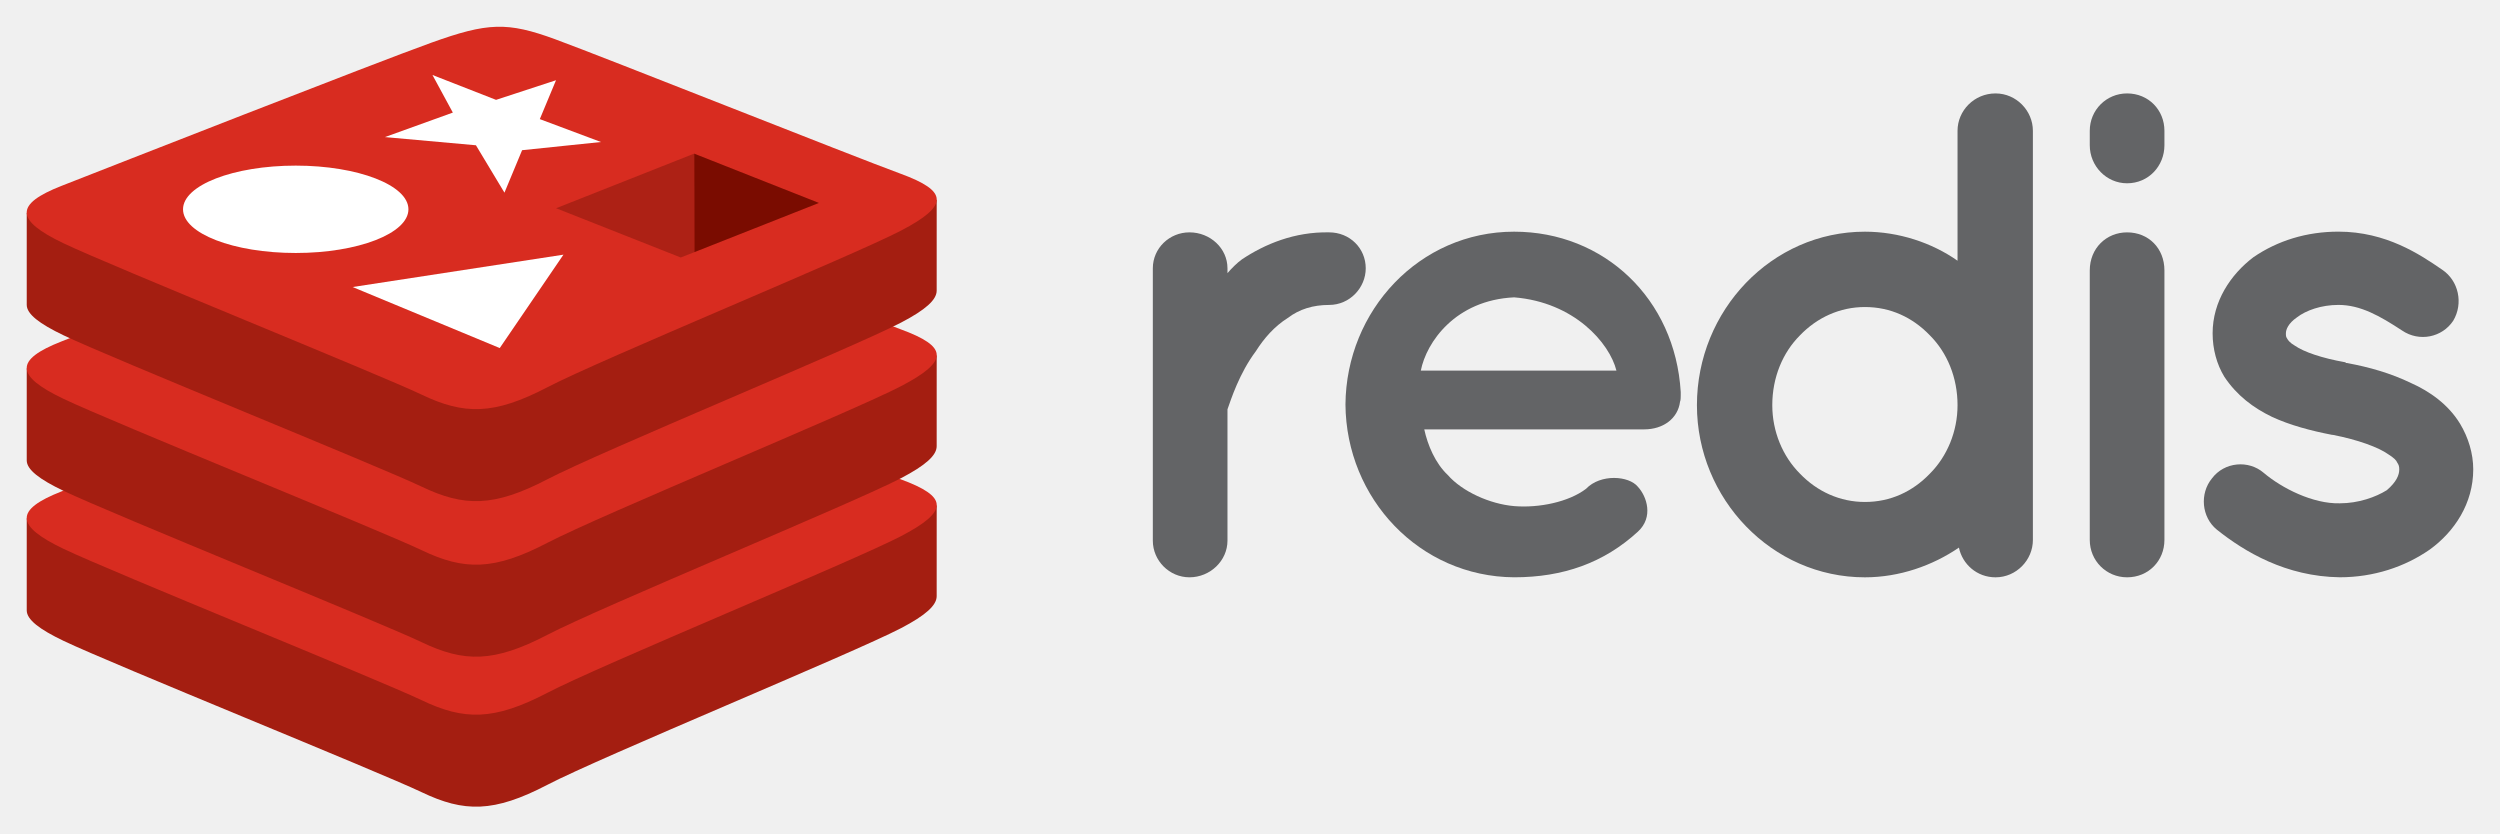
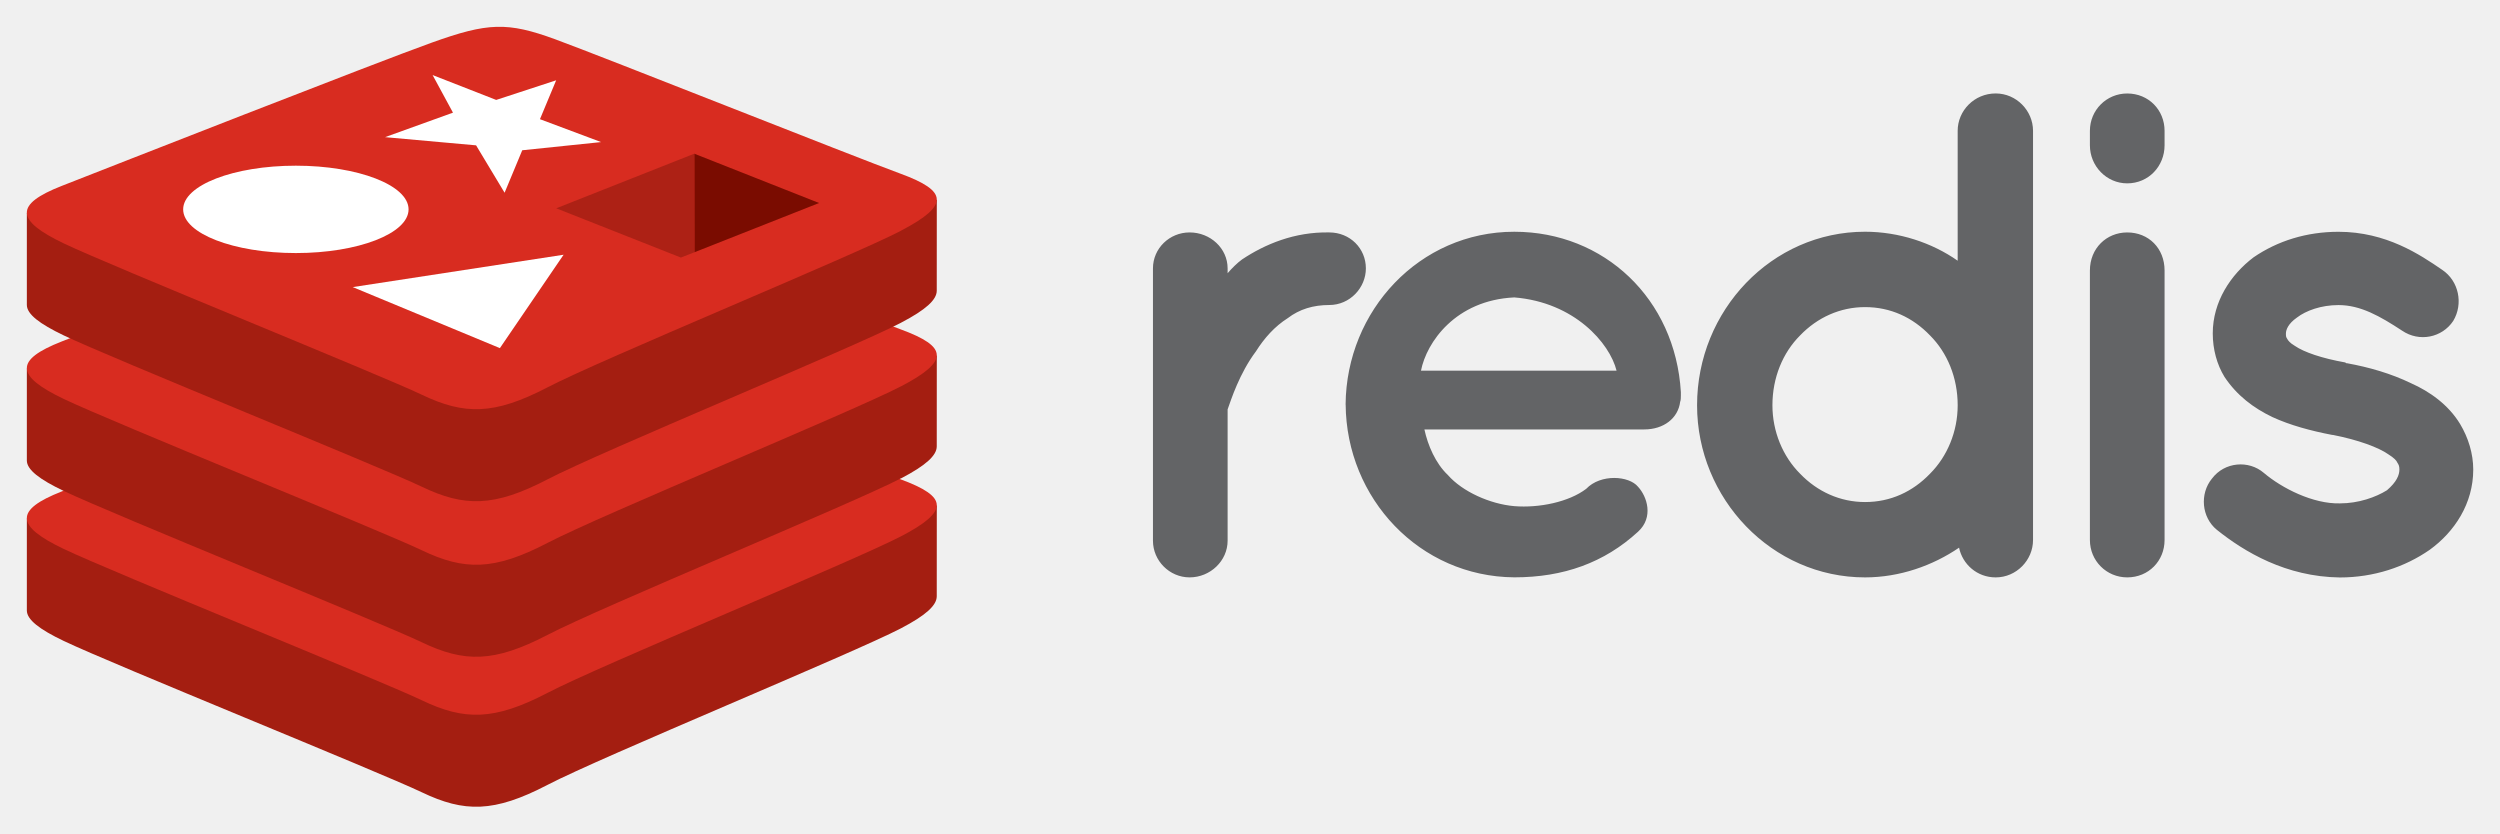
- <svg xmlns="http://www.w3.org/2000/svg" enable-background="new 0 0 800 600" xml:space="preserve" height="155.8" viewBox="0 0 467.357 155.798" width="467.36" version="1.1" y="0px" x="0px">
-   <g transform="translate(-166.3259,-222.113)">
-     <path fill="#636466" d="m421.64,272.27c0,3.619-2.973,6.849-6.85,6.849-2.973,0-5.557,0.776-7.754,2.456-2.455,1.552-4.394,3.748-5.944,6.203-3.102,4.136-4.651,9.046-5.298,10.854v24.554c0,3.748-3.23,6.85-7.107,6.85-3.748,0-6.849-3.102-6.849-6.85v-50.916c0-3.748,3.101-6.72,6.849-6.72,3.877,0,7.107,2.973,7.107,6.72v0.905c0.775-0.905,1.809-1.938,2.714-2.585,4.265-2.842,9.821-5.169,16.282-5.04,3.877,0,6.85,2.973,6.85,6.72z" />
-     <path fill="#636466" d="m417.85,297.73c0.13-17.575,13.828-32.307,31.531-32.307,16.8,0,30.11,12.535,31.145,29.98v0.646c0,0.259,0,0.904-0.129,1.163-0.389,3.102-3.102,5.17-6.721,5.17h-41.094c0.646,2.973,2.067,6.332,4.394,8.529,2.714,3.102,7.883,5.426,12.405,5.814,4.652,0.387,10.209-0.775,13.44-3.23,2.713-2.844,8.012-2.455,9.692-0.389,1.68,1.811,2.972,5.688,0,8.4-6.333,5.814-13.957,8.529-23.133,8.529-17.702-0.127-31.4-14.73-31.53-32.305zm14.086-6.332h36.571c-1.292-5.169-7.883-12.793-19.126-13.698-10.983,0.516-16.411,8.4-17.445,13.698z" />
-     <path fill="#636466" d="m546.36,323.06c0,3.748-3.102,6.979-6.979,6.979-3.489,0-6.202-2.455-6.849-5.557-4.91,3.359-11.113,5.557-17.575,5.557-17.445,0-31.402-14.732-31.402-32.178,0-17.705,13.957-32.437,31.402-32.437,6.333,0,12.535,2.067,17.316,5.427v-24.294c0-3.748,3.102-6.979,7.107-6.979,3.877,0,6.979,3.231,6.979,6.979v51.174,0.13,25.199zm-31.402-43.55c-4.652,0-8.917,1.938-12.146,5.298-3.231,3.231-5.17,7.882-5.17,13.052,0,4.91,1.938,9.562,5.17,12.793,3.229,3.361,7.494,5.299,12.146,5.299,4.781,0,8.917-1.938,12.147-5.299,3.23-3.23,5.169-7.883,5.169-12.793,0-5.17-1.938-9.821-5.169-13.052-3.23-3.36-7.366-5.298-12.147-5.298z" />
-     <path fill="#636466" d="m570.95,249.27c0,3.877-2.972,7.107-6.979,7.107-3.877,0-6.978-3.23-6.978-7.107v-2.714c0-3.877,3.101-6.979,6.978-6.979,4.007,0,6.979,3.102,6.979,6.979v2.714zm0,23.39v50.399c0,3.877-2.972,6.979-6.979,6.979-3.877,0-6.978-3.102-6.978-6.979v-50.399c0-4.135,3.101-7.108,6.978-7.108,4.008,0,6.979,2.973,6.979,7.108z" />
-     <path fill="#636466" d="m579.83,311.55c2.326-3.1,6.85-3.488,9.692-1.033,3.36,2.844,9.176,5.814,14.215,5.686,3.489,0,6.72-1.162,8.788-2.455,1.809-1.551,2.325-2.842,2.325-3.877,0-0.646-0.129-0.904-0.387-1.293-0.13-0.387-0.646-0.904-1.681-1.549-1.809-1.293-5.686-2.715-10.338-3.619h-0.129c-4.007-0.775-7.884-1.809-11.243-3.361-3.489-1.679-6.591-4.005-8.917-7.494-1.421-2.326-2.196-5.169-2.196-8.141,0-5.945,3.36-10.985,7.624-14.216,4.523-3.101,9.951-4.781,15.896-4.781,8.916,0,15.248,4.265,19.384,7.107,3.102,2.068,4.006,6.333,2.067,9.562-2.067,3.102-6.332,4.007-9.562,1.81-4.135-2.713-7.754-4.782-11.889-4.782-3.231,0-6.074,1.034-7.754,2.326-1.68,1.164-2.067,2.327-2.067,2.973,0,0.516,0,0.646,0.258,1.033,0.13,0.258,0.517,0.775,1.422,1.292,1.681,1.163,5.04,2.326,9.434,3.102l0.129,0.13h0.13c4.265,0.774,8.271,1.938,12.018,3.747,3.489,1.551,6.979,4.006,9.176,7.624,1.551,2.584,2.455,5.557,2.455,8.529,0,6.332-3.489,11.631-8.142,14.99-4.652,3.23-10.468,5.17-16.8,5.17-10.079-0.129-17.833-4.781-23.002-8.916-2.844-2.326-3.231-6.721-0.906-9.564z" />
-     <path fill="#a41e11" d="m334.77,339.54c-9.078,4.732-56.106,24.068-66.118,29.287-10.012,5.221-15.574,5.17-23.483,1.389s-57.955-23.996-66.97-28.305c-4.506-2.154-6.875-3.971-6.875-5.688v-17.195s65.153-14.184,75.672-17.957c10.518-3.774,14.167-3.91,23.118-0.631,8.952,3.279,62.474,12.936,71.321,16.176,0,0-0.004,15.357-0.004,16.951,0.001,1.7-2.04,3.565-6.661,5.973z" />
-     <path fill="#d82c20" d="m334.77,322.34c-9.078,4.73-56.106,24.068-66.118,29.287-10.012,5.221-15.574,5.17-23.483,1.389-7.91-3.779-57.955-23.998-66.97-28.305-9.015-4.309-9.204-7.275-0.348-10.742,8.855-3.469,58.626-22.996,69.146-26.77,10.518-3.772,14.167-3.91,23.118-0.63,8.952,3.279,55.699,21.886,64.545,25.126,8.848,3.243,9.188,5.913,0.11,10.645z" />
-     <path fill="#a41e11" d="m334.77,311.5c-9.078,4.732-56.106,24.068-66.118,29.289-10.012,5.219-15.574,5.168-23.483,1.387-7.91-3.779-57.955-23.996-66.97-28.305-4.506-2.154-6.875-3.969-6.875-5.686v-17.197s65.153-14.183,75.672-17.957c10.518-3.773,14.167-3.91,23.118-0.631,8.952,3.279,62.474,12.934,71.321,16.175,0,0-0.004,15.357-0.004,16.953,0.001,1.699-2.04,3.564-6.661,5.972z" />
-     <path fill="#d82c20" d="m334.77,294.3c-9.078,4.732-56.106,24.068-66.118,29.289-10.012,5.219-15.574,5.168-23.483,1.387-7.91-3.779-57.955-23.997-66.97-28.305s-9.204-7.274-0.348-10.743c8.855-3.467,58.626-22.995,69.146-26.768,10.518-3.773,14.167-3.91,23.118-0.631,8.952,3.279,55.699,21.885,64.545,25.126,8.848,3.242,9.188,5.913,0.11,10.645z" />
-     <path fill="#a41e11" d="m334.77,282.42c-9.078,4.732-56.106,24.069-66.118,29.29-10.012,5.219-15.574,5.168-23.483,1.387-7.91-3.779-57.955-23.997-66.97-28.305-4.506-2.154-6.875-3.97-6.875-5.686v-17.197s65.153-14.183,75.672-17.956c10.518-3.774,14.167-3.91,23.118-0.631,8.952,3.279,62.474,12.934,71.321,16.175,0,0-0.004,15.357-0.004,16.952,0.001,1.698-2.04,3.563-6.661,5.971z" />
-     <path fill="#d82c20" d="m334.77,265.22c-9.078,4.732-56.106,24.069-66.118,29.289-10.012,5.219-15.574,5.168-23.483,1.388s-57.955-23.997-66.97-28.305-9.204-7.275-0.348-10.743c8.855-3.468,58.626-22.994,69.146-26.768,10.518-3.774,14.167-3.91,23.118-0.63,8.952,3.279,55.699,21.885,64.545,25.126,8.848,3.24,9.188,5.912,0.11,10.643z" />
-     <polygon points="278.67,248.66,263.93,250.19,260.63,258.13,255.3,249.27,238.28,247.74,250.98,243.16,247.17,236.13,259.06,240.78,270.27,237.11,267.24,244.38" fill="#FFF" />
-     <polygon points="259.75,287.18,232.24,275.77,271.66,269.72" fill="#FFF" />
-     <ellipse d="m 242.681,261.241 c 0,4.511 -9.433,8.167 -21.069,8.167 -11.636,0 -21.069,-3.656 -21.069,-8.167 0,-4.511 9.433,-8.167 21.069,-8.167 11.636,0 21.069,3.656 21.069,8.167 z" cx="221.61" rx="21.069" ry="8.167" cy="261.24" fill="#FFF" />
-     <polygon points="296.09,250.83,319.42,260.05,296.11,269.26" fill="#7a0c00" />
-     <polygon points="270.28,261.04,296.09,250.83,296.11,269.26,293.58,270.25" fill="#ad2115" />
+ <svg xmlns="http://www.w3.org/2000/svg" width="467.36" height="155.8" viewBox="0 0 467.357 155.798">
+   <g transform="translate(-166.3 -222.1)">
+     <path fill="#636466" d="M421.64 272.27c0 3.62-2.973 6.85-6.85 6.85-2.973 0-5.557.775-7.754 2.455-2.455 1.552-4.394 3.748-5.944 6.203-3.102 4.136-4.65 9.046-5.298 10.854v24.554c0 3.748-3.23 6.85-7.107 6.85-3.748 0-6.85-3.102-6.85-6.85V272.27c0-3.748 3.102-6.72 6.85-6.72 3.877 0 7.107 2.973 7.107 6.72v.905c.775-.905 1.81-1.938 2.714-2.585 4.265-2.842 9.82-5.17 16.282-5.04 3.877 0 6.85 2.973 6.85 6.72zm-3.79 25.46c.13-17.575 13.828-32.307 31.53-32.307 16.8 0 30.11 12.535 31.146 29.98v.646c0 .25 0 .9-.13 1.16-.388 3.1-3.1 5.17-6.72 5.17h-41.094c.646 2.97 2.067 6.33 4.394 8.53 2.714 3.1 7.883 5.42 12.405 5.81 4.66.38 10.21-.78 13.44-3.23 2.72-2.85 8.02-2.46 9.7-.39 1.68 1.81 2.97 5.69 0 8.4-6.33 5.81-13.95 8.53-23.13 8.53-17.7-.13-31.4-14.73-31.53-32.31zm14.086-6.332h36.57c-1.29-5.17-7.882-12.793-19.125-13.698-10.98.516-16.41 8.4-17.44 13.698zM546.36 323.06c0 3.748-3.102 6.98-6.98 6.98-3.488 0-6.2-2.456-6.848-5.558-4.91 3.36-11.113 5.557-17.575 5.557-17.445 0-31.402-14.74-31.402-32.18 0-17.71 13.957-32.44 31.402-32.44 6.333 0 12.535 2.06 17.316 5.42v-24.29c0-3.75 3.102-6.98 7.107-6.98 3.877 0 6.98 3.23 6.98 6.98v76.5zm-31.402-43.55c-4.652 0-8.917 1.938-12.146 5.298-3.23 3.23-5.17 7.882-5.17 13.052 0 4.91 1.938 9.562 5.17 12.793 3.23 3.36 7.494 5.3 12.146 5.3 4.78 0 8.917-1.94 12.147-5.3 3.23-3.23 5.17-7.883 5.17-12.793 0-5.17-1.94-9.82-5.17-13.052-3.23-3.36-7.366-5.298-12.147-5.298zm55.992-30.24c0 3.877-2.972 7.107-6.98 7.107-3.876 0-6.977-3.23-6.977-7.107v-2.714c0-3.877 3.1-6.98 6.978-6.98 4.01 0 6.98 3.103 6.98 6.98v2.714zm0 23.39v50.4c0 3.876-2.972 6.978-6.98 6.978-3.876 0-6.977-3.102-6.977-6.98V272.66c0-4.135 3.1-7.108 6.978-7.108 4.01 0 6.98 2.973 6.98 7.108zm8.88 38.89c2.326-3.1 6.85-3.488 9.692-1.033 3.36 2.844 9.176 5.814 14.215 5.686 3.49 0 6.72-1.162 8.788-2.455 1.81-1.55 2.325-2.842 2.325-3.877 0-.64-.13-.9-.387-1.29-.13-.38-.646-.9-1.68-1.55-1.81-1.29-5.687-2.71-10.34-3.62h-.128c-4.007-.77-7.884-1.81-11.243-3.36-3.49-1.68-6.59-4-8.917-7.49-1.42-2.32-2.196-5.17-2.196-8.14 0-5.94 3.36-10.98 7.62-14.21 4.52-3.1 9.95-4.78 15.89-4.78 8.91 0 15.24 4.27 19.38 7.11 3.1 2.07 4 6.337 2.06 9.56-2.068 3.108-6.33 4.01-9.56 1.81-4.137-2.71-7.756-4.78-11.89-4.78-3.23 0-6.075 1.038-7.755 2.33-1.68 1.166-2.068 2.33-2.068 2.975 0 .516 0 .646.255 1.033.13.26.52.776 1.422 1.293 1.68 1.16 5.04 2.323 9.435 3.1l.13.13h.13c4.26.773 8.27 1.94 12.013 3.746 3.49 1.55 6.98 4.007 9.177 7.625 1.55 2.586 2.457 5.56 2.457 8.53 0 6.333-3.49 11.63-8.14 14.99-4.65 3.23-10.47 5.17-16.8 5.17-10.08-.13-17.835-4.78-23-8.915-2.848-2.326-3.23-6.72-.91-9.564z" />
+     <path fill="#a41e11" d="M334.77 339.54c-9.078 4.732-56.106 24.068-66.118 29.287-10.012 5.22-15.574 5.17-23.483 1.39s-57.96-23.997-66.97-28.307c-4.51-2.15-6.88-3.97-6.88-5.685V319.03s65.15-14.185 75.67-17.958c10.52-3.773 14.16-3.91 23.12-.63 8.95 3.28 62.47 12.936 71.32 16.176l-.01 16.95c0 1.7-2.04 3.566-6.66 5.974z" />
+     <path fill="#d82c20" d="M334.77 322.34c-9.078 4.73-56.106 24.068-66.118 29.287-10.012 5.22-15.574 5.17-23.483 1.39-7.91-3.78-57.96-24-66.97-28.306-9.02-4.3-9.21-7.27-.35-10.74 8.85-3.47 58.62-22.99 69.14-26.77 10.52-3.77 14.16-3.91 23.12-.63 8.95 3.28 55.7 21.89 64.54 25.13 8.84 3.25 9.18 5.92.11 10.65z" />
+     <path fill="#a41e11" d="M334.77 311.5c-9.078 4.732-56.106 24.068-66.118 29.29-10.012 5.218-15.574 5.167-23.483 1.386-7.91-3.78-57.96-23.996-66.97-28.305-4.51-2.15-6.88-3.96-6.88-5.68v-17.2s65.15-14.18 75.67-17.95c10.52-3.77 14.16-3.91 23.12-.63 8.95 3.28 62.47 12.94 71.32 16.18l-.01 16.956c0 1.7-2.04 3.565-6.66 5.973z" />
+     <path fill="#d82c20" d="M334.77 294.3c-9.078 4.732-56.106 24.068-66.118 29.29-10.012 5.218-15.574 5.167-23.483 1.386-7.91-3.78-57.96-23.997-66.97-28.305s-9.21-7.27-.35-10.74c8.85-3.46 58.62-22.99 69.14-26.77 10.52-3.77 14.16-3.91 23.12-.63 8.95 3.28 55.7 21.89 64.54 25.13 8.84 3.24 9.18 5.92.11 10.65z" />
+     <path fill="#a41e11" d="M334.77 282.42c-9.078 4.732-56.106 24.07-66.118 29.29-10.012 5.22-15.574 5.168-23.483 1.387-7.91-3.78-57.96-23.997-66.97-28.305-4.51-2.154-6.88-3.97-6.88-5.686V261.91s65.15-14.184 75.67-17.957c10.52-3.774 14.16-3.91 23.12-.63 8.95 3.278 62.47 12.933 71.32 16.174l-.01 16.952c0 1.69-2.04 3.56-6.66 5.97z" />
+     <path fill="#d82c20" d="M334.77 265.22c-9.078 4.732-56.106 24.07-66.118 29.29-10.012 5.218-15.574 5.167-23.483 1.387s-57.96-23.997-66.97-28.305-9.21-7.275-.35-10.743c8.85-3.47 58.62-23 69.14-26.77 10.52-3.78 14.16-3.91 23.12-.63 8.95 3.28 55.7 21.88 64.54 25.12 8.84 3.24 9.18 5.91.11 10.64z" />
+     <path fill="#FFF" d="M278.67 248.66l-14.74 1.53-3.3 7.94-5.33-8.86-17.02-1.53 12.7-4.58-3.81-7.03 11.89 4.65 11.21-3.67-3.03 7.27m-7.49 42.8l-27.51-11.41 39.42-6.05" />
+     <ellipse cx="221.61" cy="261.24" fill="#FFF" rx="21.069" ry="8.167" />
+     <path fill="#7a0c00" d="M296.09 250.83l23.33 9.22-23.31 9.21" />
+     <path fill="#ad2115" d="M270.28 261.04l25.81-10.21.02 18.43-2.53.99" />
  </g>
</svg>
